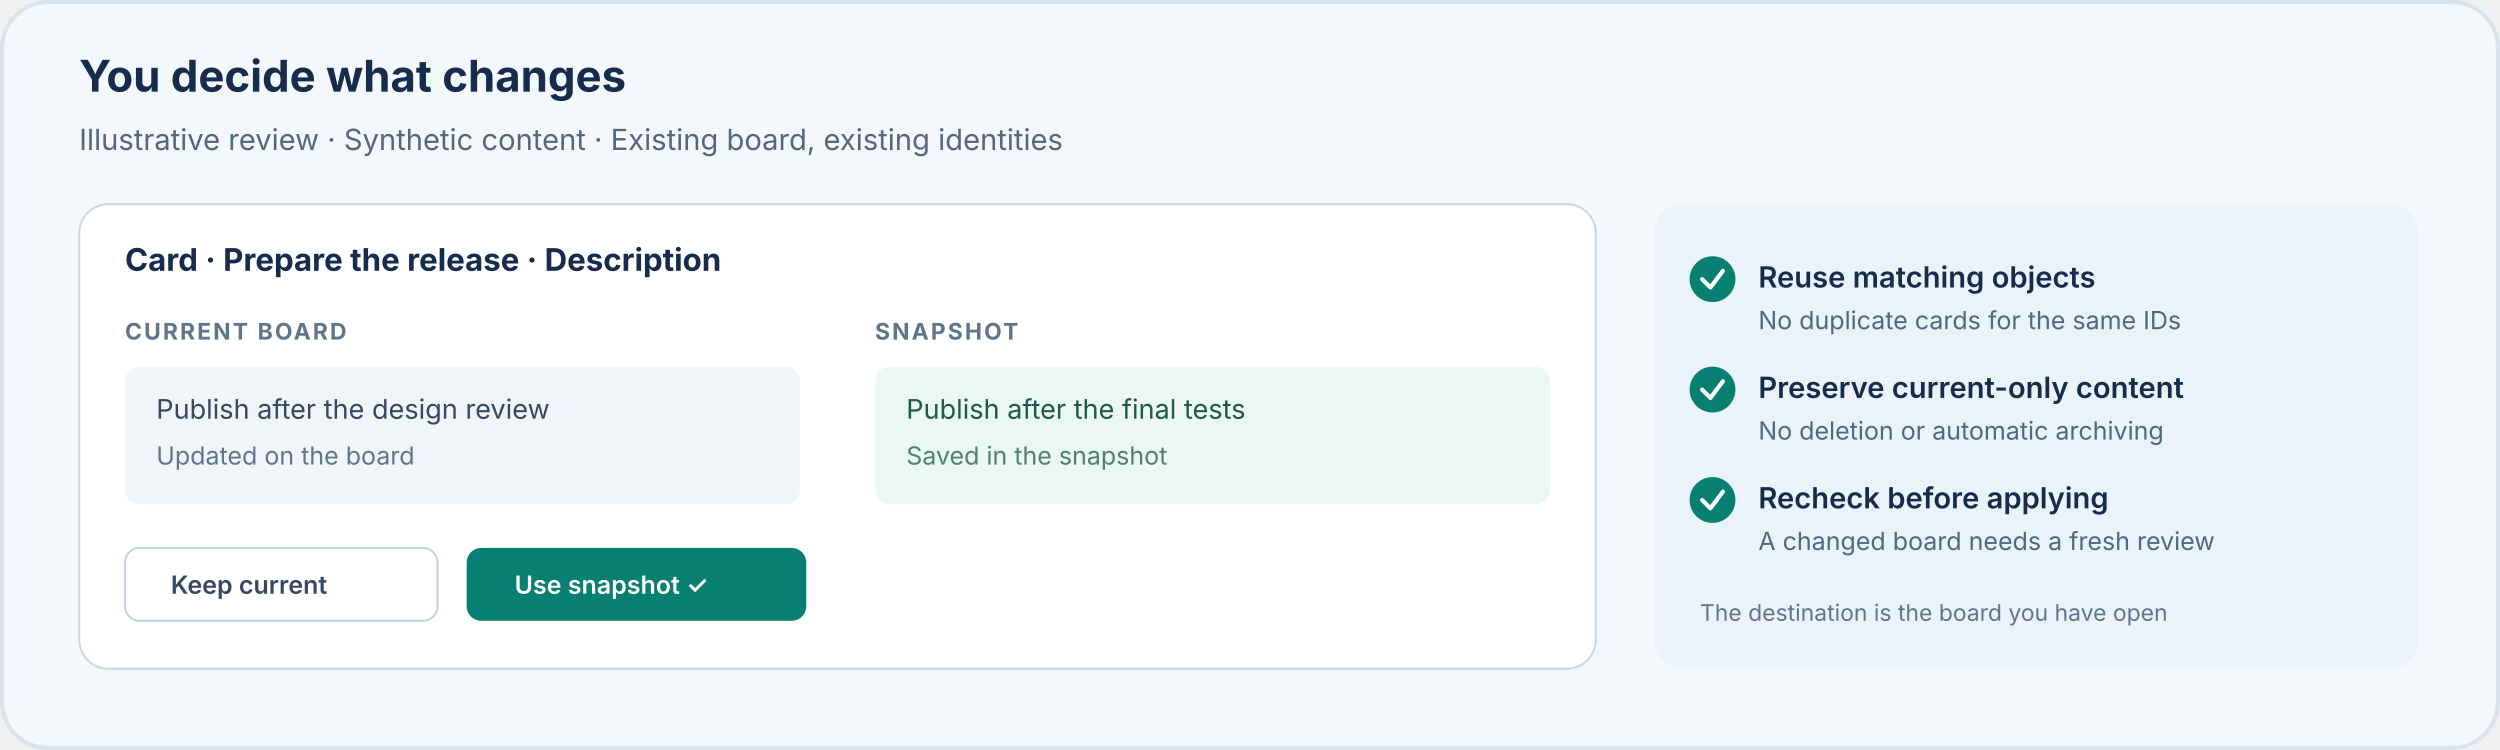
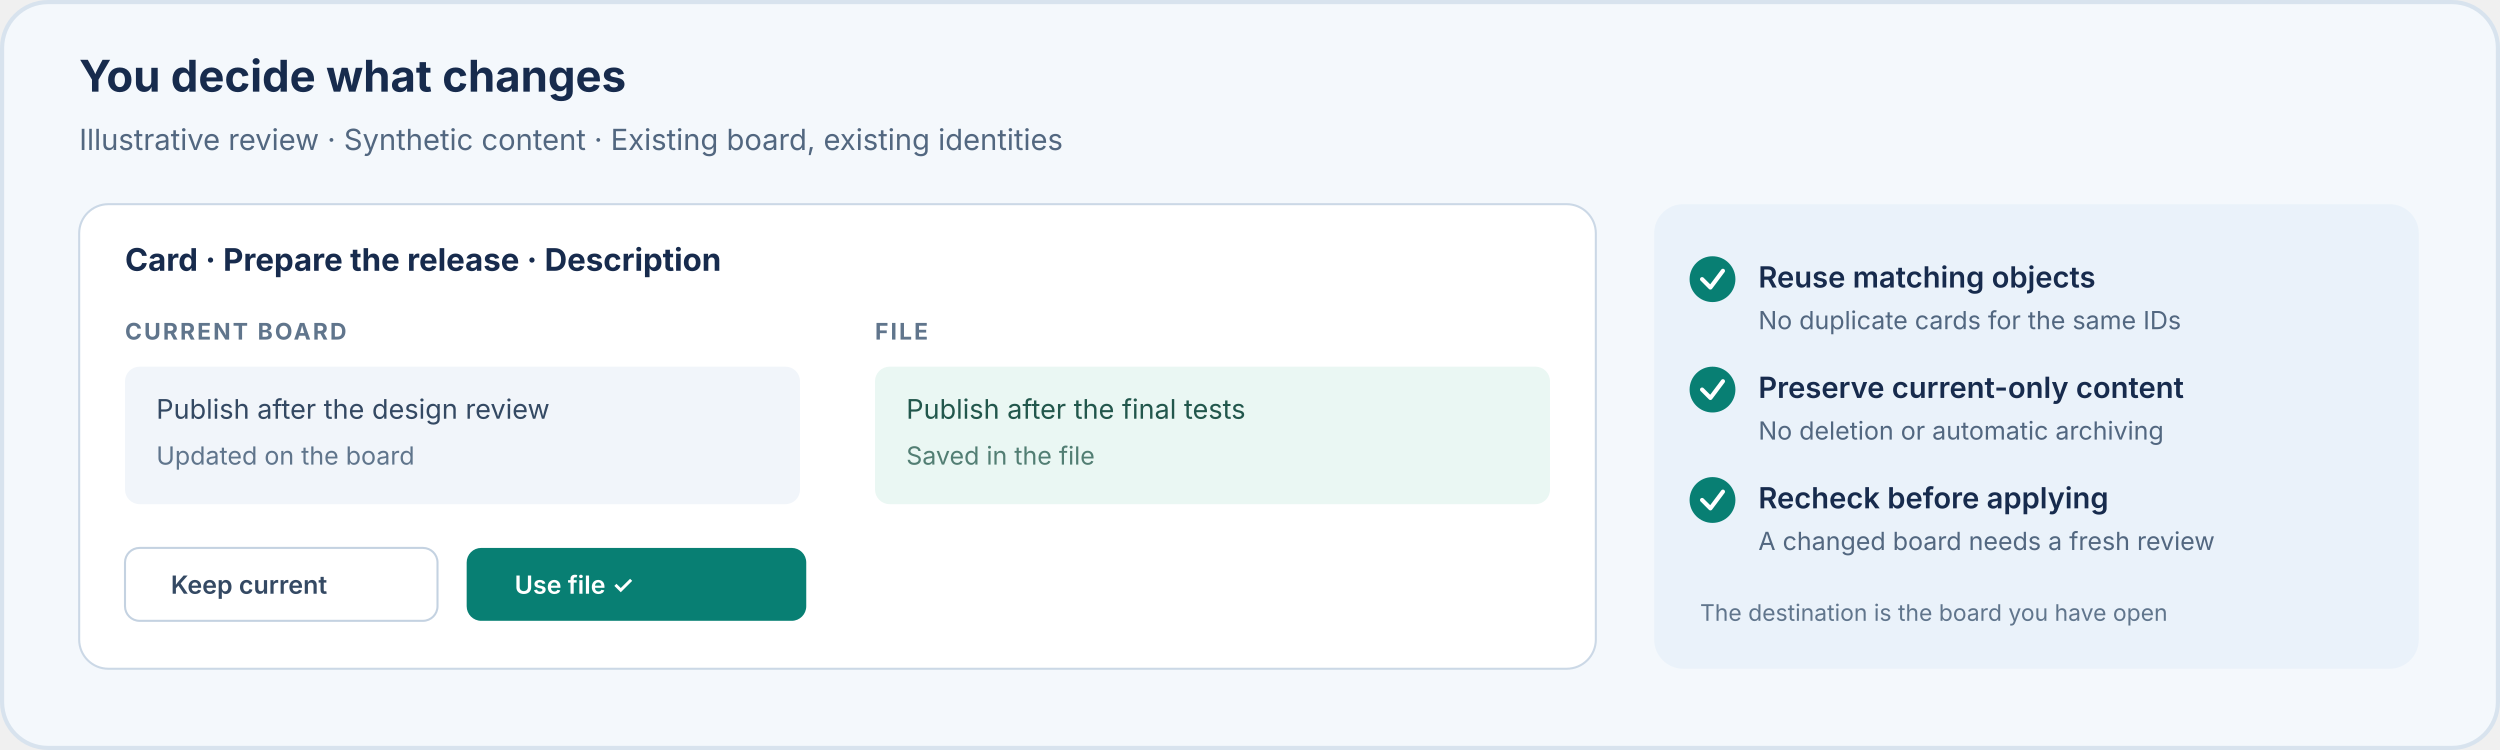
<svg xmlns="http://www.w3.org/2000/svg" width="1200" height="360" viewBox="0 0 1200 360" fill="none" role="img" aria-labelledby="title description">
  <rect x="1" y="1" width="1198" height="358" rx="22" fill="#F4F8FC" stroke="#D8E3EE" stroke-width="2" />
  <g font-family="-apple-system,BlinkMacSystemFont,'Segoe UI',sans-serif">
    <text x="38" y="44" fill="#172B4D" font-size="21" font-weight="700">You decide what changes</text>
    <text x="38" y="72" fill="#526780" font-size="14">Illustrative review · Synthetic content · Existing board, existing identities</text>
    <rect x="38" y="98" width="728" height="223" rx="14" fill="white" stroke="#CBD8E6" />
    <text x="60" y="130" fill="#172B4D" font-size="15" font-weight="650">Card · Prepare the release · Description</text>
    <text x="60" y="163" fill="#60758C" font-size="11" font-weight="700" letter-spacing="1">CURRENT BOARD</text>
-     <text x="420" y="163" fill="#60758C" font-size="11" font-weight="700" letter-spacing="1">SNAPSHOT</text>
+     <text x="420" y="163" fill="#60758C" font-size="11" font-weight="700" letter-spacing="1">FILE</text>
    <rect x="60" y="176" width="324" height="66" rx="7" fill="#F1F5FA" />
    <rect x="420" y="176" width="324" height="66" rx="7" fill="#EAF7F3" />
    <text x="75" y="201" fill="#344963" font-size="13">Publish after the design review</text>
    <text x="75" y="223" fill="#60758C" font-size="12">Updated on the board</text>
    <text x="435" y="201" fill="#22574C" font-size="13">Publish after the final tests</text>
-     <text x="435" y="223" fill="#527E73" font-size="12">Saved in the snapshot</text>
+     <text x="435" y="223" fill="#527E73" font-size="12">Saved in the file</text>
    <rect x="60" y="263" width="150" height="35" rx="7" fill="#FFF" stroke="#C4D2E1" />
    <text x="82" y="285" fill="#344963" font-size="12" font-weight="600">Keep current</text>
    <rect x="224" y="263" width="163" height="35" rx="7" fill="#087F73" />
-     <text x="247" y="285" fill="#FFF" font-size="12" font-weight="600">Use snapshot ✓</text>
+     <text x="247" y="285" fill="#FFF" font-size="12" font-weight="600">Use file ✓</text>
    <rect x="794" y="98" width="367" height="223" rx="14" fill="#EAF2FA" />
    <g fill="#087F73">
      <circle cx="822" cy="134" r="11" />
      <circle cx="822" cy="187" r="11" />
      <circle cx="822" cy="240" r="11" />
    </g>
    <path d="m817 134 4 4 6-8m-10 57 4 4 6-8m-10 57 4 4 6-8" stroke="white" stroke-width="2" stroke-linecap="round" stroke-linejoin="round" />
    <text x="844" y="138" fill="#172B4D" font-size="14" font-weight="600">Reuse matching objects</text>
    <text x="844" y="158" fill="#526780" font-size="12">No duplicate cards for the same IDs</text>
    <text x="844" y="191" fill="#172B4D" font-size="14" font-weight="600">Preserve current-only content</text>
    <text x="844" y="211" fill="#526780" font-size="12">No deletion or automatic archiving</text>
    <text x="844" y="244" fill="#172B4D" font-size="14" font-weight="600">Recheck before applying</text>
    <text x="844" y="264" fill="#526780" font-size="12">A changed board needs a fresh review</text>
    <text x="816" y="298" fill="#60758C" font-size="11">The destination is the board you have open</text>
  </g>
</svg>
